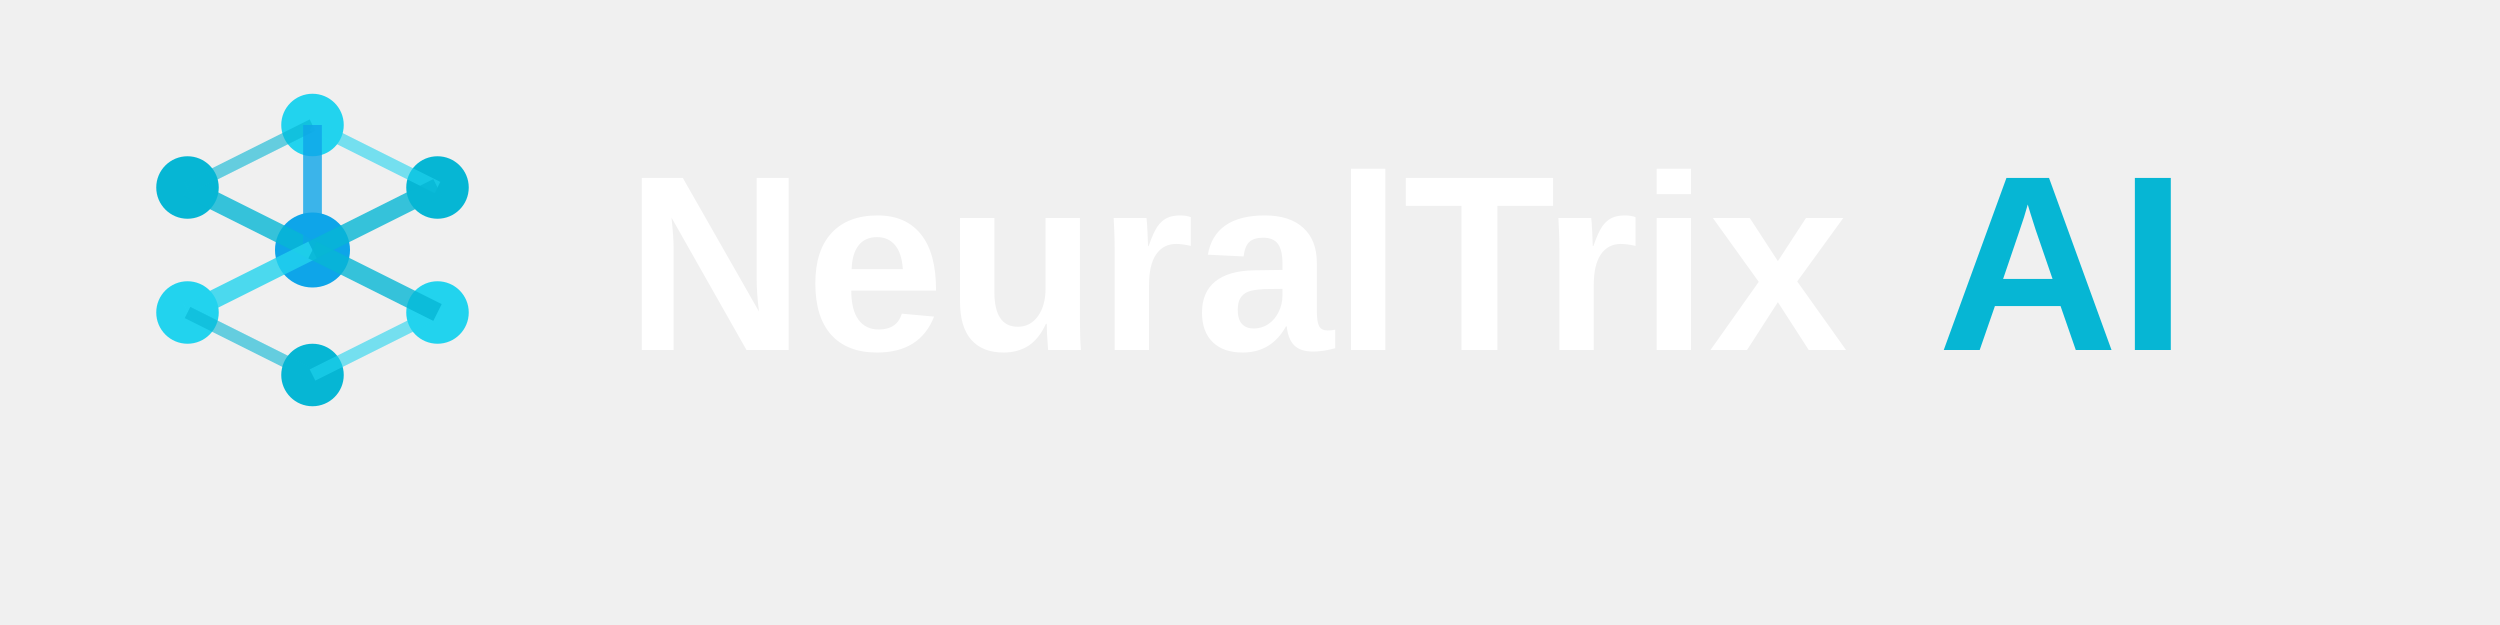
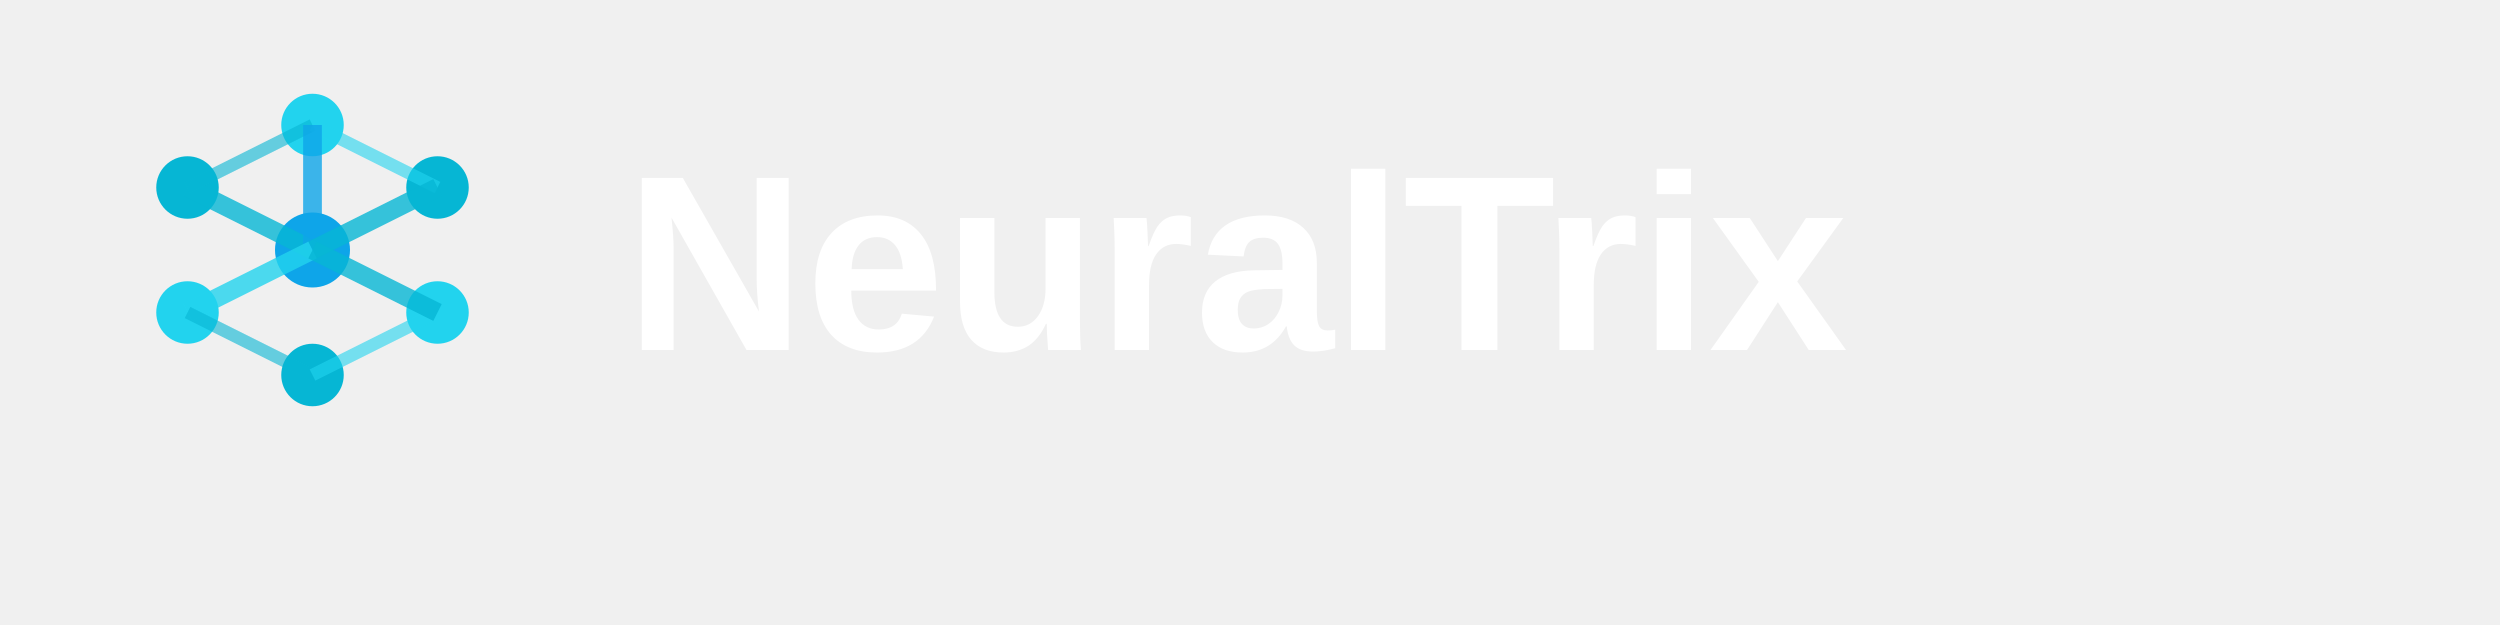
<svg xmlns="http://www.w3.org/2000/svg" width="200" height="50" fill="none" viewBox="0 0 200 50">
  <circle cx="15" cy="15" r="2.5" fill="#06b6d4" />
  <circle cx="25" cy="10" r="2.5" fill="#22d3ee" />
  <circle cx="35" cy="15" r="2.5" fill="#06b6d4" />
  <circle cx="15" cy="25" r="2.5" fill="#22d3ee" />
  <circle cx="25" cy="30" r="2.5" fill="#06b6d4" />
  <circle cx="35" cy="25" r="2.5" fill="#22d3ee" />
  <circle cx="25" cy="20" r="3" fill="#0ea5e9" />
  <path stroke="#06b6d4" d="m15 15 10-5" opacity=".6" />
  <path stroke="#06b6d4" stroke-width="1.5" d="m15 15 10 5" opacity=".8" />
  <path stroke="#22d3ee" d="m25 10 10 5" opacity=".6" />
  <path stroke="#0ea5e9" stroke-width="1.5" d="M25 10v10" opacity=".8" />
  <path stroke="#06b6d4" stroke-width="1.5" d="m35 15-10 5" opacity=".8" />
  <path stroke="#22d3ee" stroke-width="1.5" d="m15 25 10-5" opacity=".8" />
  <path stroke="#06b6d4" d="m15 25 10 5" opacity=".6" />
  <path stroke="#22d3ee" d="m25 30 10-5" opacity=".6" />
  <path stroke="#06b6d4" stroke-width="1.5" d="m35 25-10-5" opacity=".8" />
  <text x="50" y="28" fill="#fff" font-family="Arial, sans-serif" font-size="20" font-weight="700">
    NeuralTrix
  </text>
-   <text x="155" y="28" fill="#06b6d4" font-family="Arial, sans-serif" font-size="20" font-weight="700">
-     AI
-   </text>
</svg>
